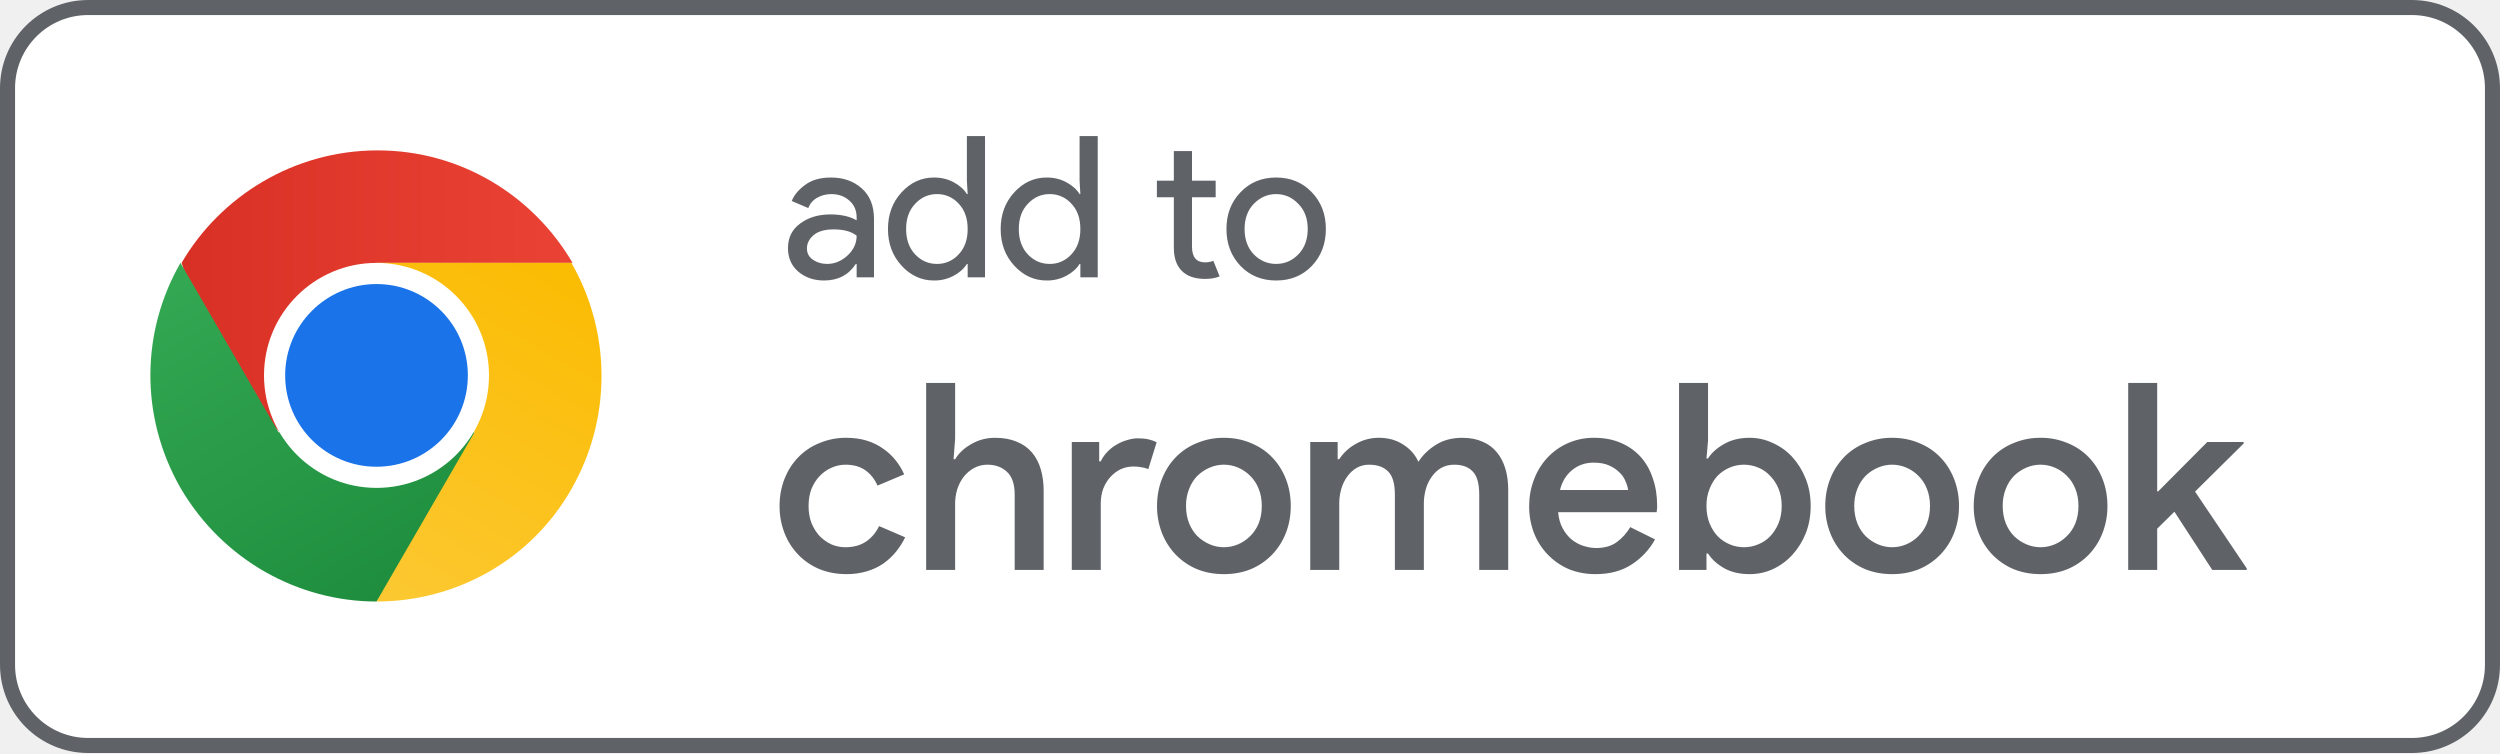
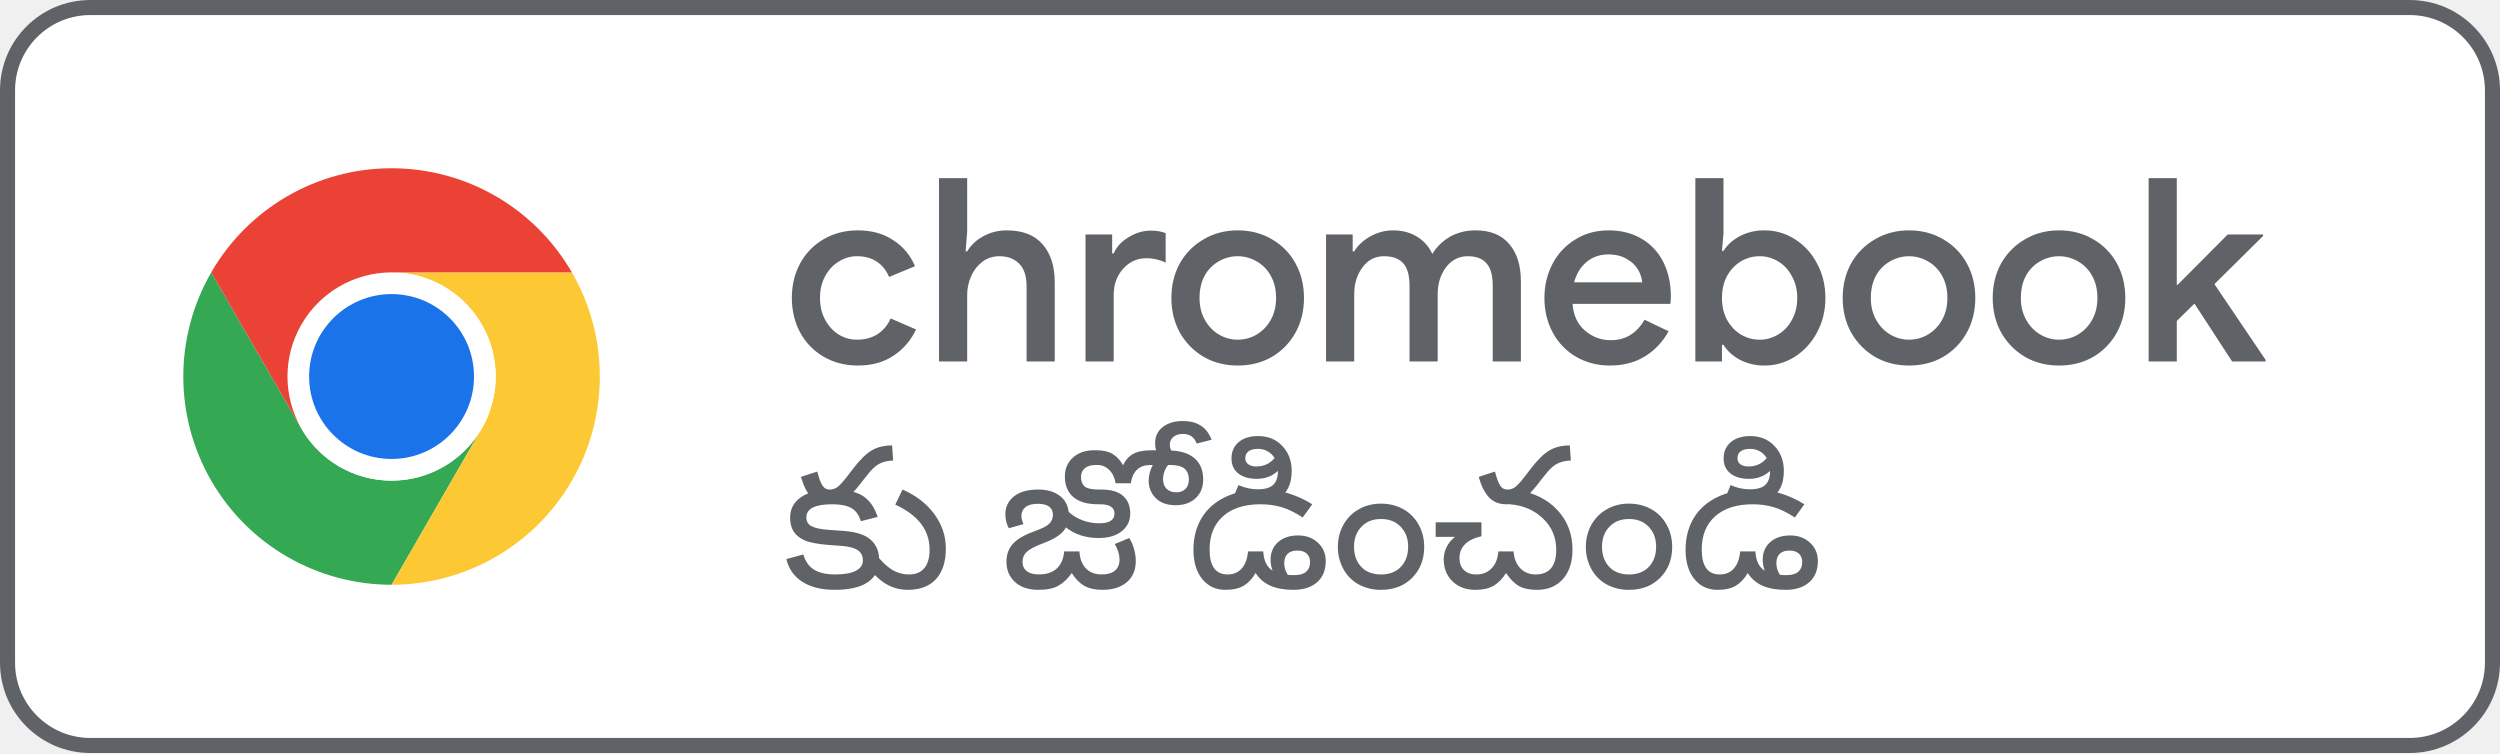
<svg xmlns="http://www.w3.org/2000/svg" width="166" height="50" fill="none">
-   <g clip-path="url(#a)">
-     <path fill="#fff" d="M0 5.85A5.85 5.85 0 0 1 5.85 0h154.3A5.85 5.85 0 0 1 166 5.85v38.3a5.85 5.85 0 0 1-5.85 5.85H5.85A5.85 5.85 0 0 1 0 44.15V5.85Z" />
-     <path fill="#5F6368" fill-rule="evenodd" d="M160.15 1H5.85A4.85 4.85 0 0 0 1 5.85v38.3A4.85 4.85 0 0 0 5.85 49h154.3a4.85 4.85 0 0 0 4.85-4.85V5.85A4.85 4.85 0 0 0 160.15 1ZM5.85 0A5.85 5.85 0 0 0 0 5.85v38.3A5.85 5.85 0 0 0 5.85 50h154.3a5.85 5.85 0 0 0 5.85-5.85V5.85A5.85 5.85 0 0 0 160.15 0H5.85Z" clip-rule="evenodd" />
-     <path fill="#5F6368" d="M82.366 12.77c.62-.655 1.41-.983 2.37-.983.961 0 1.752.328 2.372.983.62.646.93 1.458.93 2.436s-.31 1.795-.93 2.45c-.62.646-1.41.969-2.371.969-.96 0-1.751-.323-2.371-.97-.62-.654-.93-1.47-.93-2.449 0-.978.31-1.79.93-2.436Zm.89 4.126c.42.419.913.628 1.48.628.568 0 1.057-.209 1.468-.628.419-.428.629-.991.629-1.69 0-.698-.21-1.257-.63-1.676-.41-.428-.899-.642-1.466-.642-.568 0-1.061.214-1.48.642-.41.419-.616.978-.616 1.676 0 .699.205 1.262.616 1.69ZM80.013 18.52c-.672 0-1.188-.179-1.546-.537-.349-.358-.524-.864-.524-1.52v-3.366h-1.126v-1.1h1.126v-1.965h1.206v1.965h1.571v1.1h-1.572v3.275c0 .698.289 1.048.865 1.048.218 0 .402-.035.55-.105l.42 1.035c-.263.113-.586.17-.97.17ZM69.496 18.625c-.83 0-1.545-.328-2.148-.983-.602-.654-.904-1.467-.904-2.436 0-.97.302-1.781.904-2.436.603-.655 1.319-.983 2.148-.983.49 0 .926.105 1.31.315.393.21.686.471.878.786h.052l-.052-.891v-2.96h1.205v9.378h-1.153v-.89h-.052c-.192.314-.485.576-.878.785a2.69 2.69 0 0 1-1.31.315Zm.197-1.1a1.9 1.9 0 0 0 1.44-.63c.402-.418.603-.982.603-1.689 0-.707-.2-1.27-.602-1.69a1.9 1.9 0 0 0-1.441-.628c-.56 0-1.04.214-1.441.642-.402.419-.603.978-.603 1.676 0 .699.201 1.262.603 1.69.402.419.882.628 1.44.628ZM62.013 18.625c-.83 0-1.545-.328-2.148-.983-.603-.654-.904-1.467-.904-2.436 0-.97.301-1.781.904-2.436.602-.655 1.319-.983 2.148-.983.49 0 .926.105 1.31.315.393.21.685.471.878.786h.052l-.052-.891v-2.96h1.205v9.378h-1.153v-.89h-.052c-.192.314-.485.576-.878.785a2.69 2.69 0 0 1-1.31.315Zm.197-1.1a1.9 1.9 0 0 0 1.44-.63c.402-.418.603-.982.603-1.689 0-.707-.2-1.27-.602-1.69a1.9 1.9 0 0 0-1.441-.628c-.56 0-1.04.214-1.441.642-.402.419-.603.978-.603 1.676 0 .699.201 1.262.603 1.69.401.419.882.628 1.44.628ZM54.72 18.625c-.682 0-1.254-.197-1.716-.59-.455-.393-.682-.912-.682-1.558 0-.699.271-1.245.813-1.638.54-.401 1.209-.602 2.004-.602.707 0 1.288.13 1.742.393v-.184c0-.471-.162-.847-.485-1.126-.323-.288-.72-.432-1.192-.432-.35 0-.668.083-.956.248a1.29 1.29 0 0 0-.576.682l-1.1-.472c.148-.384.44-.738.877-1.06.437-.333 1.013-.499 1.729-.499.82 0 1.502.24 2.043.72.542.481.812 1.158.812 2.031v3.877h-1.152v-.89h-.053c-.48.733-1.183 1.1-2.109 1.1Zm.196-1.1c.498 0 .947-.184 1.349-.55.41-.376.616-.817.616-1.324-.34-.279-.852-.419-1.533-.419-.585 0-1.026.127-1.323.38-.297.253-.445.55-.445.89 0 .315.135.564.406.748.27.183.58.274.93.274ZM141.312 25.428h1.925v7.197h.069l3.26-3.278h2.411v.104l-3.226 3.191 3.434 5.099v.104h-2.289l-2.515-3.867-1.144 1.127v2.74h-1.925V25.428ZM135.494 29.07a4.51 4.51 0 0 1 1.786.347c.544.22 1.012.531 1.405.936s.7.884.919 1.44c.22.554.33 1.156.33 1.803a4.85 4.85 0 0 1-.33 1.804 4.314 4.314 0 0 1-.919 1.439 4.252 4.252 0 0 1-1.405.954c-.543.22-1.138.33-1.786.33-.647 0-1.243-.11-1.786-.33a4.262 4.262 0 0 1-1.405-.954 4.33 4.33 0 0 1-.919-1.44 4.87 4.87 0 0 1-.329-1.803c0-.647.11-1.249.329-1.803a4.33 4.33 0 0 1 .919-1.44 4.052 4.052 0 0 1 1.405-.936 4.513 4.513 0 0 1 1.786-.347Zm0 7.266c.324 0 .636-.064.937-.19.3-.128.566-.307.797-.538.243-.232.434-.515.573-.85.138-.347.208-.734.208-1.162 0-.428-.07-.81-.208-1.144a2.418 2.418 0 0 0-.573-.868 2.492 2.492 0 0 0-.797-.537 2.383 2.383 0 0 0-1.873 0 2.686 2.686 0 0 0-.815.537 2.52 2.52 0 0 0-.555.868 2.966 2.966 0 0 0-.208 1.144c0 .428.069.815.208 1.162.138.335.323.618.555.85.242.23.514.41.815.537.3.127.612.191.936.191ZM125.638 29.07c.647 0 1.243.115 1.786.347.543.22 1.012.531 1.405.936s.699.884.919 1.44a4.85 4.85 0 0 1 .329 1.803 4.85 4.85 0 0 1-.329 1.804 4.33 4.33 0 0 1-.919 1.439 4.262 4.262 0 0 1-1.405.954c-.543.22-1.139.33-1.786.33-.648 0-1.243-.11-1.786-.33a4.252 4.252 0 0 1-1.405-.954 4.33 4.33 0 0 1-.919-1.44 4.85 4.85 0 0 1-.33-1.803c0-.647.11-1.249.33-1.803a4.33 4.33 0 0 1 .919-1.44 4.042 4.042 0 0 1 1.405-.936 4.51 4.51 0 0 1 1.786-.347Zm0 7.266c.324 0 .636-.064.936-.19.301-.128.567-.307.798-.538.243-.232.434-.515.572-.85.139-.347.208-.734.208-1.162 0-.428-.069-.81-.208-1.144a2.403 2.403 0 0 0-.572-.868 2.485 2.485 0 0 0-.798-.537 2.383 2.383 0 0 0-1.873 0 2.71 2.71 0 0 0-.815.537 2.55 2.55 0 0 0-.555.868 2.985 2.985 0 0 0-.208 1.144c0 .428.07.815.208 1.162.139.335.324.618.555.85.243.23.515.41.815.537.301.127.613.191.937.191ZM111.489 25.428h1.925v3.833l-.104 1.179h.104c.231-.37.584-.688 1.058-.954.474-.277 1.04-.416 1.699-.416.544 0 1.058.115 1.544.347.497.22.93.531 1.3.936s.665.884.885 1.44c.219.543.329 1.144.329 1.803s-.11 1.266-.329 1.82a4.696 4.696 0 0 1-.885 1.423 4.07 4.07 0 0 1-1.3.954c-.486.22-1 .33-1.544.33-.659 0-1.225-.134-1.699-.4-.474-.277-.827-.6-1.058-.97h-.104v1.092h-1.821V25.428Zm4.318 10.908c.324 0 .636-.064.936-.19.313-.128.578-.307.798-.538.231-.243.416-.532.555-.867.139-.336.208-.717.208-1.145 0-.428-.069-.81-.208-1.144a2.587 2.587 0 0 0-.555-.85 2.155 2.155 0 0 0-.798-.555 2.426 2.426 0 0 0-1.89 0c-.3.127-.566.306-.798.537-.219.232-.398.52-.537.868a2.966 2.966 0 0 0-.208 1.144c0 .428.069.815.208 1.162.139.335.318.618.537.85.232.23.498.41.798.537.301.127.619.191.954.191ZM109.895 35.816a4.61 4.61 0 0 1-1.526 1.647c-.659.44-1.468.66-2.428.66-.636 0-1.225-.11-1.769-.33a4.312 4.312 0 0 1-2.306-2.376 4.898 4.898 0 0 1-.33-1.821c0-.613.105-1.19.313-1.734a4.39 4.39 0 0 1 .867-1.44 4.197 4.197 0 0 1 1.37-.988 4.209 4.209 0 0 1 1.769-.364c.659 0 1.242.11 1.751.33.52.219.96.525 1.318.918.358.393.63.867.815 1.422.197.555.295 1.162.295 1.821v.156a.768.768 0 0 0-.017.157.55.55 0 0 0-.018.138h-6.538c.035.405.133.758.295 1.058.162.3.359.55.59.746.243.196.509.34.798.433.289.093.572.139.849.139.555 0 1.012-.133 1.37-.399a3.29 3.29 0 0 0 .885-.988l1.647.815Zm-1.786-3.278a2.129 2.129 0 0 0-.173-.572 1.528 1.528 0 0 0-.399-.59 2.096 2.096 0 0 0-.694-.468c-.277-.127-.618-.19-1.023-.19-.555 0-1.035.167-1.439.502-.394.324-.659.763-.798 1.318h4.526ZM87 29.347h1.821v1.145h.104a3.064 3.064 0 0 1 1.11-1.023 3.037 3.037 0 0 1 1.509-.4c.636 0 1.18.151 1.63.452.462.289.798.67 1.006 1.144.289-.45.676-.826 1.162-1.127.485-.312 1.07-.468 1.751-.468.52 0 .971.087 1.353.26.382.162.694.393.936.694.255.3.445.664.573 1.092.127.416.19.885.19 1.405v5.324h-1.924V32.85c0-.74-.145-1.254-.434-1.543-.278-.3-.688-.451-1.231-.451-.312 0-.596.07-.85.208-.243.139-.45.33-.624.572a2.553 2.553 0 0 0-.4.816 3.46 3.46 0 0 0-.138.988v4.405H92.62V32.85c0-.74-.15-1.254-.45-1.543-.29-.3-.712-.451-1.267-.451-.3 0-.572.07-.815.208-.243.139-.45.33-.624.572a2.551 2.551 0 0 0-.399.816 3.46 3.46 0 0 0-.139.988v4.405H87v-8.498ZM81.267 29.07c.648 0 1.243.115 1.787.347.543.22 1.011.531 1.404.936s.7.884.92 1.44c.219.554.329 1.156.329 1.803s-.11 1.249-.33 1.804a4.324 4.324 0 0 1-.919 1.439 4.257 4.257 0 0 1-1.404.954c-.544.22-1.14.33-1.787.33s-1.242-.11-1.786-.33a4.258 4.258 0 0 1-1.404-.954 4.322 4.322 0 0 1-.92-1.44 4.856 4.856 0 0 1-.33-1.803c0-.647.11-1.249.33-1.803.22-.555.526-1.035.92-1.44a4.048 4.048 0 0 1 1.404-.936 4.513 4.513 0 0 1 1.786-.347Zm0 7.266c.324 0 .636-.064.937-.19.3-.128.566-.307.797-.538.243-.232.434-.515.573-.85.139-.347.208-.734.208-1.162 0-.428-.07-.81-.208-1.144a2.415 2.415 0 0 0-.573-.868 2.49 2.49 0 0 0-.797-.537 2.38 2.38 0 0 0-1.873 0 2.7 2.7 0 0 0-.815.537c-.231.232-.416.52-.555.868a2.971 2.971 0 0 0-.208 1.144c0 .428.07.815.208 1.162.139.335.324.618.555.85a2.7 2.7 0 0 0 .815.537c.3.127.613.191.936.191ZM71.166 29.347h1.82v1.284h.105c.104-.22.243-.422.416-.607a2.67 2.67 0 0 1 .607-.486c.231-.139.468-.243.711-.312.254-.081.497-.121.728-.121.278 0 .515.023.711.069.197.046.376.11.538.19l-.555 1.787a1.586 1.586 0 0 0-.433-.122 2.511 2.511 0 0 0-.555-.052c-.313 0-.602.064-.868.191-.254.127-.48.3-.676.52-.196.22-.352.48-.468.78-.104.301-.156.62-.156.955v4.422h-1.925v-8.498ZM61.496 25.428h1.925v3.694l-.104 1.37h.104c.243-.405.601-.74 1.075-1.006.474-.277 1-.416 1.578-.416.555 0 1.035.087 1.44.26.404.162.74.399 1.005.711.266.312.463.688.59 1.127.127.428.19.902.19 1.422v5.255h-1.924V32.85c0-.705-.174-1.214-.52-1.526-.336-.312-.764-.468-1.284-.468a1.8 1.8 0 0 0-.902.225c-.254.14-.48.33-.676.573-.185.242-.33.52-.433.832a3.4 3.4 0 0 0-.14.971v4.388h-1.924V25.428ZM60.105 35.677a4.915 4.915 0 0 1-.607.954c-.231.289-.509.549-.832.78-.313.22-.677.393-1.093.52a4.67 4.67 0 0 1-1.37.191c-.647 0-1.243-.11-1.786-.33a4.258 4.258 0 0 1-1.405-.953 4.322 4.322 0 0 1-.919-1.44 4.856 4.856 0 0 1-.33-1.803c0-.647.11-1.249.33-1.803.22-.555.526-1.035.92-1.44a4.048 4.048 0 0 1 1.404-.936 4.513 4.513 0 0 1 1.786-.347c.497 0 .948.063 1.353.19.416.128.78.307 1.092.538.324.22.601.48.833.78.231.29.416.596.555.92l-1.77.745c-.196-.439-.467-.78-.814-1.023-.347-.243-.786-.364-1.318-.364-.324 0-.636.07-.937.208-.289.127-.549.312-.78.555-.22.231-.399.514-.538.85-.127.335-.19.71-.19 1.127 0 .416.063.792.19 1.127.14.336.318.624.538.867.231.231.491.416.78.555.3.127.613.191.937.191.532 0 .983-.121 1.352-.364.382-.255.677-.601.885-1.04l1.734.745Z" />
-     <path fill="url(#b)" d="m12.056 17.456 2.071 6.287 4.438 4.955 6.509-11.242h12.944c-2.589-4.438-7.397-7.47-12.944-7.47-5.547 0-10.429 3.032-13.018 7.47Z" />
-     <path fill="url(#c)" d="m25 39.94 4.438-4.955 2.07-6.287H18.492l-6.509-11.242c-2.589 4.511-2.736 10.133 0 14.94 2.81 4.808 7.84 7.545 13.018 7.545Z" />
-     <path fill="url(#d)" d="M37.944 17.456H25l6.509 11.242L25 39.941c5.177 0 10.207-2.663 12.944-7.47a15.107 15.107 0 0 0 0-15.015Z" />
-     <path fill="#fff" d="M25 32.396a7.47 7.47 0 1 0 0-14.94 7.47 7.47 0 0 0 0 14.94Z" />
-     <path fill="#1A73E8" d="M25 30.991a6.065 6.065 0 1 0 0-12.13 6.065 6.065 0 0 0 0 12.13Z" />
-   </g>
-   <defs>
-     <linearGradient id="b" x1="12.028" x2="37.942" y1="19.346" y2="19.346" gradientUnits="userSpaceOnUse">
-       <stop stop-color="#D93025" />
-       <stop offset="1" stop-color="#EA4335" />
-     </linearGradient>
-     <linearGradient id="c" x1="26.604" x2="13.646" y1="38.982" y2="16.539" gradientUnits="userSpaceOnUse">
-       <stop stop-color="#1E8E3E" />
-       <stop offset="1" stop-color="#34A853" />
-     </linearGradient>
-     <linearGradient id="d" x1="35.798" x2="22.841" y1="17.446" y2="39.888" gradientUnits="userSpaceOnUse">
-       <stop stop-color="#FBBC04" />
-       <stop offset="1" stop-color="#FCC934" />
-     </linearGradient>
-     <clipPath id="a">
-       <path fill="#fff" d="M0 0h166v50H0z" />
-     </clipPath>
-   </defs>
+   <rect width="165" height="49" x=".5" y=".5" fill="#fff" rx="5.5" />
+   <rect width="165" height="49" x=".5" y=".5" stroke="#5F6368" rx="5.5" />
+   <path fill="#34A853" d="m20.013 28.458-5.987-10.37a13.82 13.82 0 0 0-.001 13.827A13.82 13.82 0 0 0 26 38.828l5.987-10.37v-.002a6.914 6.914 0 0 1-11.975.002" />
+   <path fill="#FCC934" d="m31.987 28.458-5.986 10.37a13.82 13.82 0 0 0 11.974-6.913 13.82 13.82 0 0 0-.002-13.829H26l-.002.001a6.914 6.914 0 0 1 5.99 10.37" />
+   <path fill="#fff" d="M26 31.914a6.914 6.914 0 1 0 0-13.828 6.914 6.914 0 0 0 0 13.828" />
+   <path fill="#1A73E8" d="M26 30.475a5.474 5.474 0 1 0 0-10.948 5.474 5.474 0 0 0 0 10.948" />
+   <path fill="#EA4335" d="M26 18.086h11.973A13.82 13.82 0 0 0 26 11.172a13.82 13.82 0 0 0-11.975 6.916l5.987 10.37h.002A6.915 6.915 0 0 1 26 18.087" />
+   <path fill="#5F6368" d="M56.964 24.272q-1.258 0-2.261-.578a4.1 4.1 0 0 1-1.564-1.598q-.561-1.037-.561-2.312 0-1.292.561-2.312a4.1 4.1 0 0 1 1.564-1.598q1.003-.578 2.261-.578 1.395 0 2.363.663a3.7 3.7 0 0 1 1.428 1.717l-1.717.714q-.612-1.377-2.142-1.377-.645 0-1.207.357-.56.34-.901.969-.34.63-.34 1.445t.34 1.445.901.986q.56.34 1.207.34.782 0 1.36-.357.578-.374.884-1.054l1.683.731a4.14 4.14 0 0 1-1.479 1.734q-.985.663-2.38.663m5.387-12.444h1.87v3.536l-.102 1.326h.102q.357-.612 1.07-1.003.715-.39 1.548-.391 1.597 0 2.397.935.799.917.799 2.516V24h-1.87v-4.998q0-1.003-.493-1.496t-1.31-.493q-.627 0-1.121.357a2.4 2.4 0 0 0-.748.952 3 3 0 0 0-.272 1.258V24h-1.87zm9.728 3.74h1.768v1.258h.102q.273-.646.986-1.071.714-.442 1.462-.442.612 0 1.003.17v1.955a2.85 2.85 0 0 0-1.292-.289q-.917 0-1.547.714-.612.697-.612 1.717V24h-1.87zm10.103 8.704q-1.257 0-2.26-.578a4.3 4.3 0 0 1-1.582-1.615q-.56-1.02-.56-2.295t.56-2.295a4.2 4.2 0 0 1 1.581-1.598q1.003-.595 2.261-.595 1.275 0 2.278.595 1.003.578 1.564 1.598t.561 2.295-.56 2.295a4.2 4.2 0 0 1-1.565 1.615q-1.002.578-2.278.578m0-1.717q.68 0 1.258-.34t.935-.969.357-1.462q0-.85-.357-1.479a2.44 2.44 0 0 0-.935-.952 2.5 2.5 0 0 0-2.516 0 2.44 2.44 0 0 0-.935.952q-.34.63-.34 1.479 0 .833.357 1.462.357.63.935.969.579.34 1.241.34m5.868-6.987h1.768v1.122h.102q.374-.612 1.088-1.003t1.496-.391q.918 0 1.598.425t1.003 1.139a3.3 3.3 0 0 1 1.173-1.139q.748-.425 1.7-.425 1.479 0 2.244.918.765.9.765 2.465V24h-1.87v-5.015q0-1.054-.425-1.513-.408-.459-1.224-.459-.9 0-1.462.748-.544.73-.544 1.785V24h-1.87v-5.015q0-1.054-.425-1.513-.424-.459-1.275-.459-.884 0-1.428.748-.544.73-.544 1.785V24h-1.87zm18.851 8.704q-1.242 0-2.244-.578a4.1 4.1 0 0 1-1.547-1.598q-.561-1.037-.561-2.312 0-1.224.527-2.244a4.1 4.1 0 0 1 1.513-1.632q.969-.612 2.21-.612 1.274 0 2.21.561a3.64 3.64 0 0 1 1.445 1.564q.492.986.493 2.278 0 .153-.017.306a3 3 0 0 0-.017.17h-6.494q.084 1.156.833 1.785.747.63 1.7.629 1.461 0 2.244-1.36l1.598.765a4.4 4.4 0 0 1-1.564 1.666q-.987.612-2.329.612m2.142-5.525a2.1 2.1 0 0 0-.272-.833q-.238-.425-.748-.714-.494-.306-1.241-.306-.834 0-1.445.51-.596.51-.816 1.343zm8.118 5.525a3.44 3.44 0 0 1-1.649-.391q-.714-.391-1.071-.986h-.102V24h-1.768V11.828h1.87v3.655l-.102 1.173h.102q.357-.578 1.071-.969a3.44 3.44 0 0 1 1.649-.391q1.088 0 2.006.578a4.1 4.1 0 0 1 1.479 1.615q.561 1.02.561 2.295t-.561 2.295a4.24 4.24 0 0 1-1.479 1.615 3.7 3.7 0 0 1-2.006.578m-.323-1.717q.663 0 1.224-.34.578-.34.918-.969.357-.646.357-1.462t-.357-1.445a2.4 2.4 0 0 0-.918-.986 2.3 2.3 0 0 0-1.224-.34q-.663 0-1.241.34a2.6 2.6 0 0 0-.918.969q-.34.63-.34 1.462 0 .833.34 1.462.357.63.918.969.578.34 1.241.34m9.919 1.717q-1.257 0-2.261-.578a4.34 4.34 0 0 1-1.581-1.615q-.561-1.02-.561-2.295t.561-2.295a4.2 4.2 0 0 1 1.581-1.598q1.004-.595 2.261-.595 1.276 0 2.278.595 1.003.578 1.564 1.598t.561 2.295-.561 2.295a4.2 4.2 0 0 1-1.564 1.615q-1.002.578-2.278.578m0-1.717q.68 0 1.258-.34a2.56 2.56 0 0 0 .935-.969q.357-.63.357-1.462 0-.85-.357-1.479a2.43 2.43 0 0 0-.935-.952 2.5 2.5 0 0 0-2.516 0 2.44 2.44 0 0 0-.935.952q-.34.63-.34 1.479 0 .833.357 1.462.357.63.935.969.579.34 1.241.34m9.961 1.717q-1.257 0-2.261-.578a4.34 4.34 0 0 1-1.581-1.615q-.561-1.02-.561-2.295t.561-2.295a4.2 4.2 0 0 1 1.581-1.598q1.004-.595 2.261-.595 1.276 0 2.278.595 1.003.578 1.564 1.598t.561 2.295-.561 2.295a4.2 4.2 0 0 1-1.564 1.615q-1.002.578-2.278.578m0-1.717q.68 0 1.258-.34a2.56 2.56 0 0 0 .935-.969q.357-.63.357-1.462 0-.85-.357-1.479a2.43 2.43 0 0 0-.935-.952 2.5 2.5 0 0 0-2.516 0 2.44 2.44 0 0 0-.935.952q-.34.63-.34 1.479 0 .833.357 1.462.357.63.935.969.578.34 1.241.34m5.951-10.727h1.87v7.089h.051l3.332-3.349h2.346v.102l-3.23 3.196 3.4 5.032V24h-2.227l-2.499-3.842-1.173 1.156V24h-1.87zM53.34 36.816q.209.705.723 1.016.514.31 1.39.311.907 0 1.371-.241.47-.248.47-.686 0-.463-.343-.685-.336-.23-1.098-.286l-.85-.063q-1.093-.083-1.594-.311-.5-.23-.724-.597-.222-.368-.222-.908 0-.857.73-1.358t2.07-.502q1.395 0 2.044.432.654.425.97 1.384l-1.116.285q-.185-.615-.629-.87-.438-.253-1.27-.253-1.72 0-1.72.87 0 .419.362.596.362.178 1.086.229l.996.07q1.275.089 1.829.59.558.495.558 1.327 0 .977-.749 1.491-.743.508-2.203.508-1.307 0-2.145-.533a2.37 2.37 0 0 1-1.06-1.51zm.926-5.503q.127.489.248.743.12.253.254.355a.6.6 0 0 0 .342.095q.254 0 .483-.158.228-.159.647-.699l.4-.52q.673-.882 1.225-1.213.552-.336 1.371-.342l.07 1.003q-.45.025-.73.133t-.52.317q-.236.204-.654.743l-.299.387q-.532.693-1.009 1.01a1.85 1.85 0 0 1-1.06.317q-.743 0-1.18-.476-.432-.483-.667-1.346zm3.32 6.252.52-.837q.54.724 1.08 1.072a2.17 2.17 0 0 0 1.174.343q.666 0 1.016-.419.348-.425.349-1.225 0-.964-.559-1.708-.553-.742-1.72-1.282l.482-1.003q1.34.584 2.108 1.625t.768 2.298q0 1.308-.654 2.025-.654.711-1.873.711a2.8 2.8 0 0 1-1.46-.4q-.666-.4-1.231-1.2m17.393-1.84q.21.323.323.73.114.405.114.793 0 .9-.596 1.41-.59.507-1.631.507-.724 0-1.2-.273t-.82-.844q-.392.558-.881.838-.483.279-1.327.279-1.003 0-1.568-.52-.565-.527-.565-1.34 0-.736.444-1.212.445-.476 1.486-.845.711-.254.933-.495a.82.82 0 0 0 .222-.57q0-.357-.248-.54-.247-.19-.736-.19-.559 0-.831.215a.7.7 0 0 0-.273.584q0 .247.133.546l-.971.28a1.9 1.9 0 0 1-.229-.947q0-.717.565-1.168.571-.457 1.606-.457.87 0 1.403.388.534.38.628 1.091.37.355.908.559.54.203 1.105.203 1.028 0 1.028-.641a.52.52 0 0 0-.235-.463q-.228-.16-.749-.16h-.114q-1.067 0-1.632-.475-.564-.482-.564-1.378 0-.768.54-1.25.544-.482 1.39-.482h.17q.66 0 1.073.247.413.248.692.749.235-.514.673-.755.444-.241 1.212-.241h.305a1.6 1.6 0 0 1-.063-.483q0-.66.508-1.06.514-.4 1.326-.4.717 0 1.187.298.476.292.73.946l-.99.254q-.236-.64-.908-.641-.387 0-.635.197a.62.62 0 0 0-.24.514q0 .235.1.393 1.023.045 1.569.54.546.489.546 1.384 0 .78-.508 1.244-.502.463-1.327.463-.837 0-1.314-.47a1.58 1.58 0 0 1-.47-1.155q0-.532.273-1.047H76.4q-1.129 0-1.314 1.212h-1.009q-.095-.57-.431-.888a1.08 1.08 0 0 0-.781-.324h-.114q-.465 0-.718.216-.255.21-.254.578 0 .405.229.622.234.215.971.215h.159q.97 0 1.44.426.47.424.47 1.168 0 .723-.565 1.174-.564.45-1.536.45-1.282 0-2.17-.704-.312.615-1.53 1.06-.8.299-1.08.571a.88.88 0 0 0-.273.648q0 .4.28.622t.806.222q.742 0 1.174-.38.439-.388.508-1.15h1.01q.05.737.437 1.136.394.394 1.041.394.578 0 .883-.254.304-.255.304-.736 0-.489-.317-1.029zm2.583-4.85a1.54 1.54 0 0 0-.336.946q0 .393.234.635.242.234.642.234.393 0 .615-.228t.222-.61q0-.495-.291-.736-.293-.24-.92-.241zm5.808 7.173q-.305.54-.768.831-.464.285-1.238.286-.953 0-1.536-.717-.585-.724-.584-1.943 0-1.206.546-2.113.552-.909 1.587-1.397 1.034-.489 2.393-.489.915 0 1.727.235a6.7 6.7 0 0 1 1.637.743l-.635.876q-.736-.483-1.383-.68a4.9 4.9 0 0 0-1.428-.196q-1.575 0-2.476.793-.895.794-.895 2.21 0 1.656 1.2 1.656.578 0 .933-.394.355-.4.419-1.136h1.009q.057.934.622 1.276a2 2 0 0 1-.133-.724q0-.723.495-1.167t1.327-.445q.806 0 1.32.483.52.481.52 1.212 0 .907-.577 1.416-.578.501-1.562.501-.908 0-1.523-.267a2.23 2.23 0 0 1-.997-.85m2.14.12q.202.02.425.02.54 0 .793-.223.26-.228.26-.64 0-.368-.222-.566-.216-.203-.628-.203t-.641.216q-.222.216-.223.622 0 .412.235.775m-.654-6.9q-.572.527-1.403.527-.762 0-1.225-.355-.457-.362-.457-1.003 0-.673.476-1.08.481-.405 1.288-.405.997 0 1.612.66.622.654.622 1.65 0 1.054-.564 1.587-.559.533-1.644.533-.737 0-1.676-.33l.349-.844a3.1 3.1 0 0 0 1.27.28q.735 0 1.04-.299.312-.305.312-.92m-.223-.856a1.3 1.3 0 0 0-.476-.457 1.3 1.3 0 0 0-.628-.153q-.413 0-.629.165a.54.54 0 0 0-.21.457q0 .267.204.407a.9.9 0 0 0 .52.14q.756 0 1.22-.56m7.065 3.028q.82 0 1.48.368t1.021 1.034q.368.66.368 1.467 0 1.257-.8 2.056-.792.8-2.069.8a3.06 3.06 0 0 1-1.472-.355 2.53 2.53 0 0 1-1.022-1.022 3 3 0 0 1-.369-1.48q0-.806.369-1.466.368-.66 1.022-1.028.653-.374 1.472-.374m0 4.703q.845 0 1.32-.508.483-.508.483-1.333 0-.812-.495-1.326-.489-.515-1.308-.515-.812 0-1.301.515-.489.507-.489 1.326t.476 1.333q.477.508 1.314.508m8.303-.095q-.344.552-.812.838-.47.279-1.226.279-.933 0-1.517-.565t-.584-1.473q0-.4.19-.8a1.9 1.9 0 0 1 .56-.679h-1.283v-.964h3.04v.92q-1.46.343-1.46 1.46 0 .495.299.787.298.292.825.292.615 0 1.003-.4.394-.4.457-1.13h1.009q.052.718.451 1.124.406.406 1.003.406.686 0 1.028-.406.35-.413.349-1.238 0-1.23-.875-2.07-.877-.843-2.209-.945l.393-.978q1.784.292 2.774 1.365.996 1.073.997 2.609 0 1.263-.642 1.974-.64.711-1.707.711-.73 0-1.187-.241-.45-.248-.876-.876m-.736-6.735q.126.489.247.743.12.253.254.355a.6.6 0 0 0 .343.095.83.83 0 0 0 .482-.158q.229-.159.648-.699l.4-.52q.672-.882 1.225-1.213.552-.336 1.371-.342l.07 1.003a2.4 2.4 0 0 0-.73.133q-.28.108-.521.317-.234.204-.654.743l-.298.387q-.533.693-1.009 1.01a1.85 1.85 0 0 1-1.06.317q-.743 0-1.18-.476-.432-.483-.667-1.346zm8.899 2.127q.819 0 1.479.368t1.022 1.034q.368.66.368 1.467 0 1.257-.8 2.056-.793.8-2.069.8a3.06 3.06 0 0 1-1.473-.355 2.54 2.54 0 0 1-1.022-1.022 3 3 0 0 1-.368-1.48q0-.806.368-1.466.37-.66 1.022-1.028a2.9 2.9 0 0 1 1.473-.374m0 4.703q.845 0 1.32-.508.483-.508.483-1.333 0-.812-.495-1.326-.489-.515-1.308-.515-.812 0-1.301.515-.489.507-.489 1.326t.476 1.333q.475.508 1.314.508m7.884-.095q-.305.54-.768.831-.464.285-1.238.286-.953 0-1.536-.717-.584-.724-.584-1.943 0-1.206.546-2.113.552-.909 1.587-1.397 1.034-.489 2.393-.489.914 0 1.726.235a6.7 6.7 0 0 1 1.638.743l-.635.876q-.736-.483-1.384-.68a4.9 4.9 0 0 0-1.428-.196q-1.573 0-2.475.793-.895.794-.895 2.21 0 1.656 1.199 1.656.578 0 .933-.394.356-.4.419-1.136h1.01q.057.934.622 1.276a2 2 0 0 1-.134-.724q0-.723.496-1.167.495-.445 1.326-.445.807 0 1.321.483.52.481.52 1.212 0 .907-.578 1.416-.577.501-1.561.501-.907 0-1.524-.267a2.23 2.23 0 0 1-.996-.85m2.139.12q.203.02.425.02.54 0 .794-.223.26-.228.26-.64 0-.368-.222-.566-.216-.203-.629-.203-.412 0-.641.216-.222.216-.222.622 0 .412.235.775m-.654-6.9q-.571.527-1.403.527-.761 0-1.225-.355-.456-.362-.457-1.003 0-.673.476-1.08.483-.405 1.289-.405.996 0 1.612.66.622.654.622 1.65 0 1.054-.565 1.587-.558.533-1.644.533-.736 0-1.676-.33l.35-.844a3.1 3.1 0 0 0 1.269.28q.736 0 1.041-.299.311-.305.311-.92m-.222-.856a1.3 1.3 0 0 0-.476-.457 1.3 1.3 0 0 0-.628-.153q-.413 0-.629.165-.21.159-.209.457a.46.46 0 0 0 .203.407q.203.14.52.14.756 0 1.219-.56" />
</svg>
